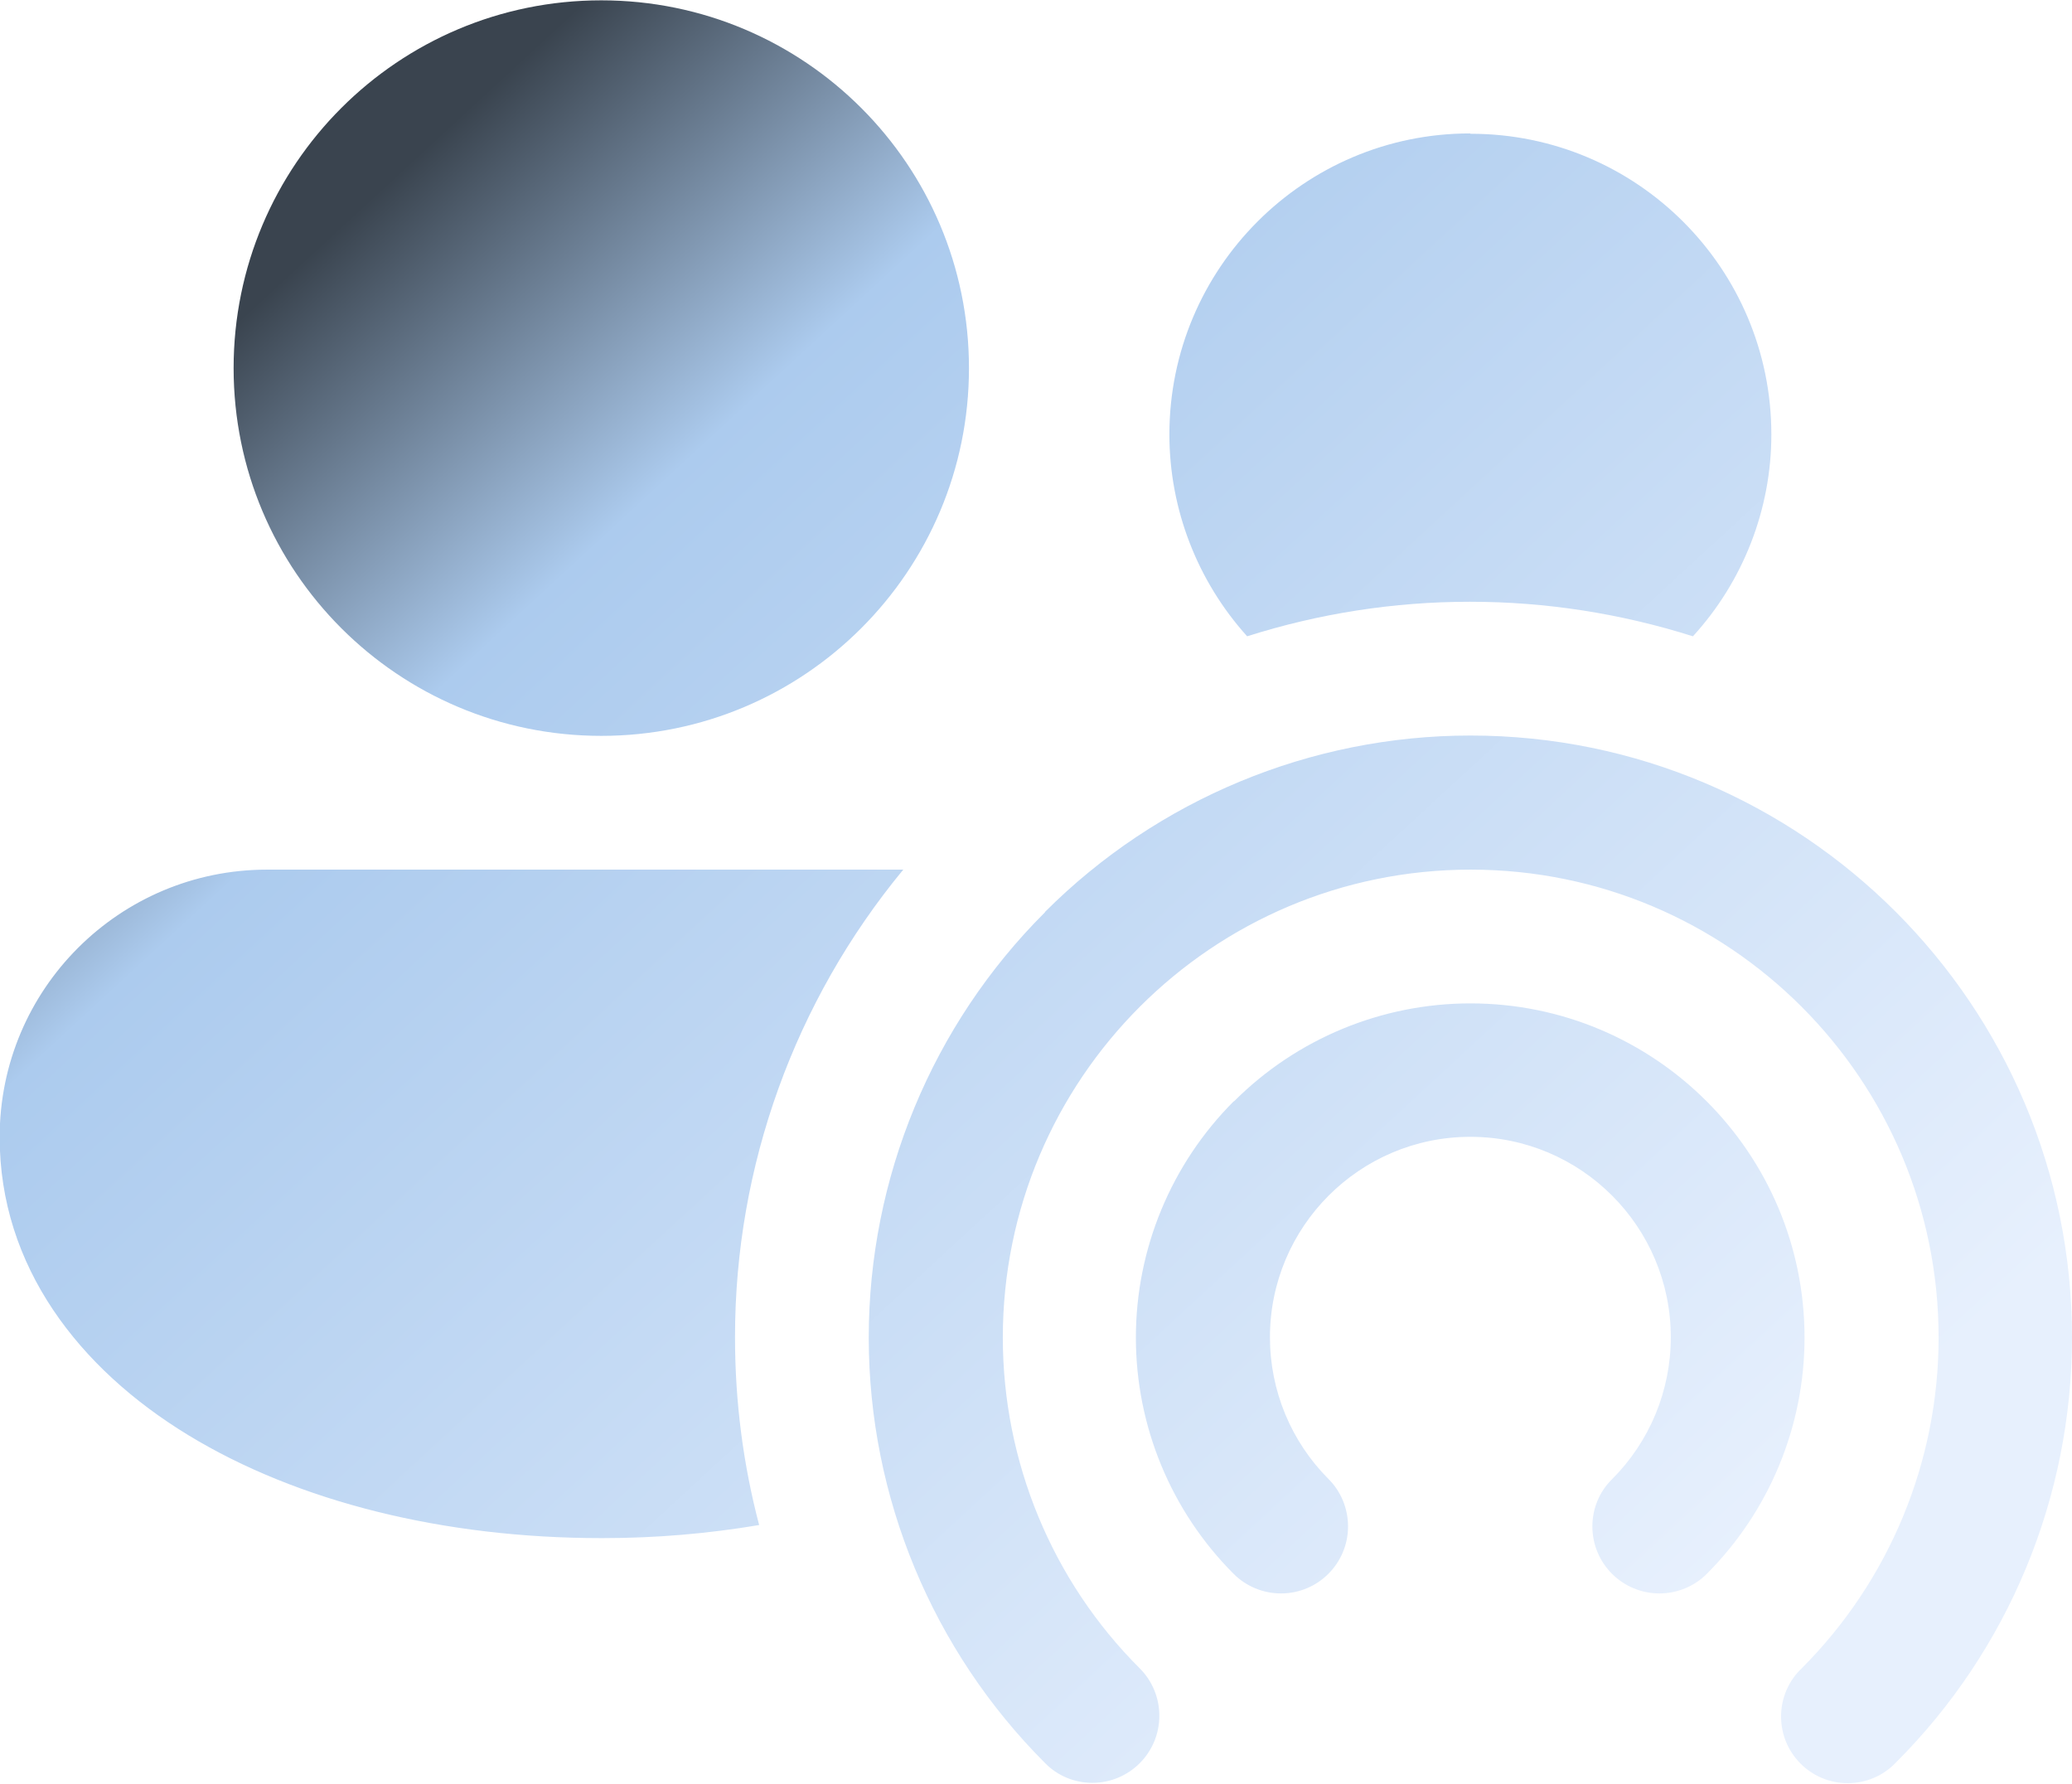
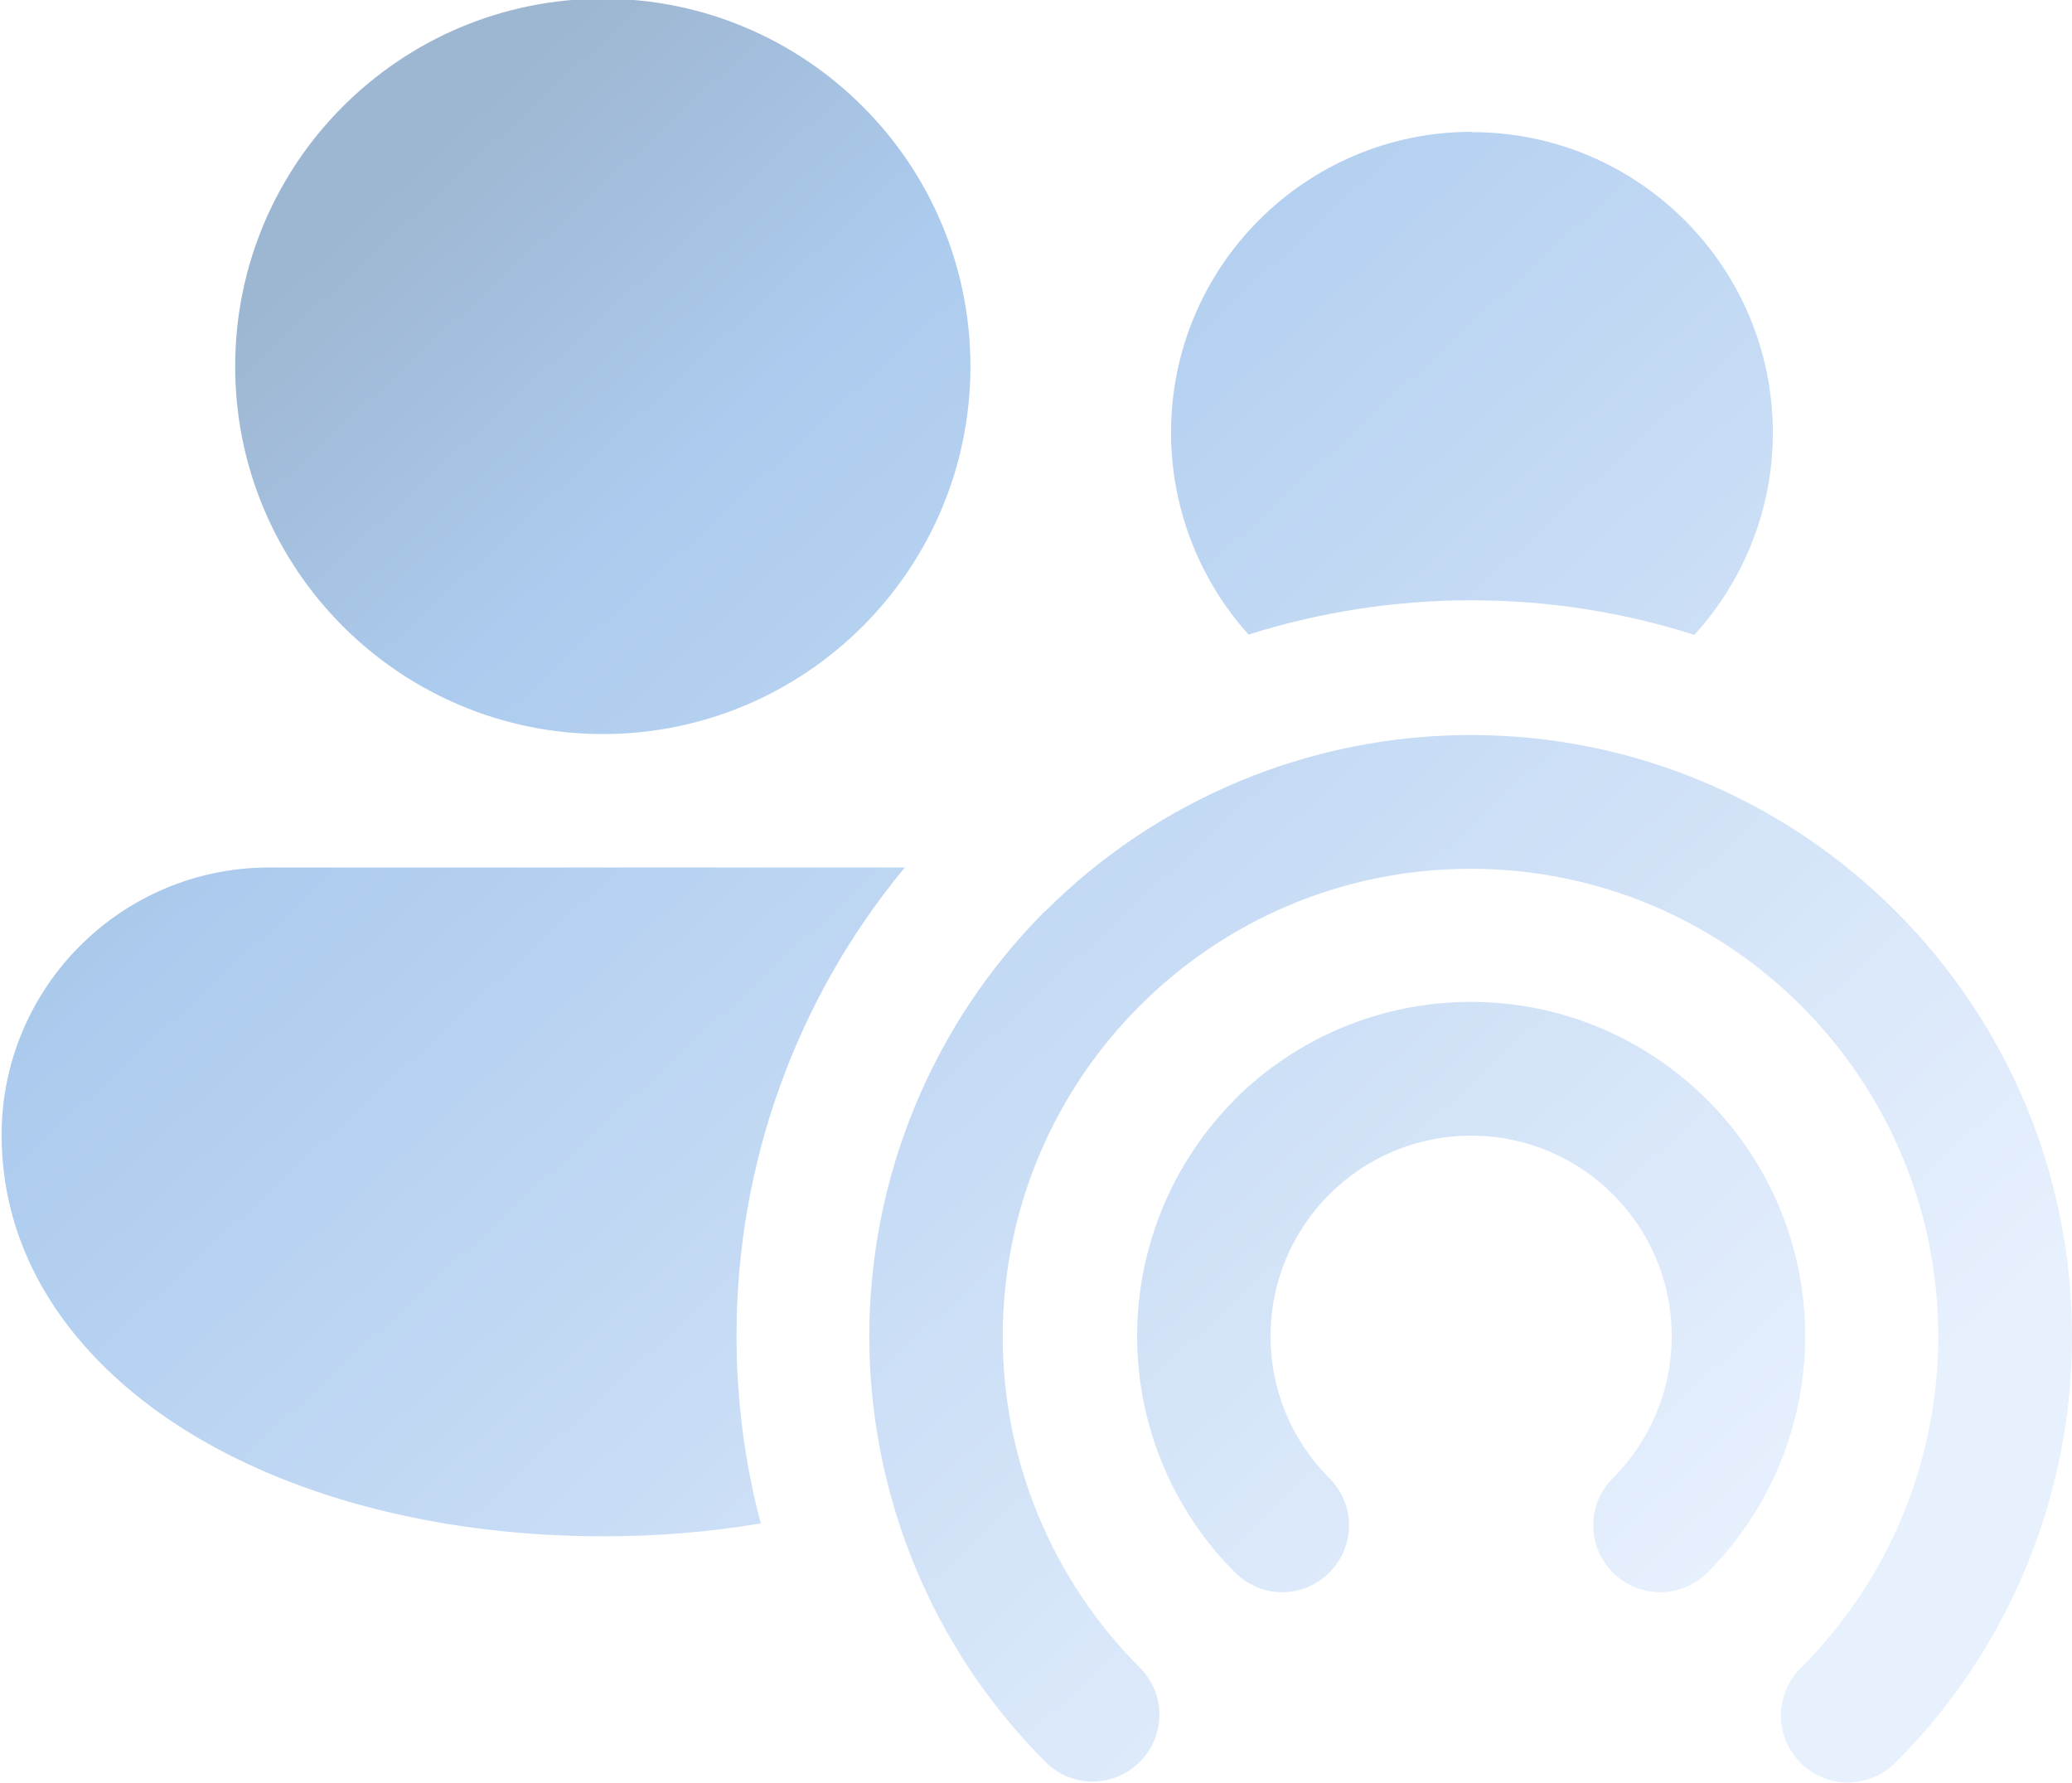
- <svg xmlns="http://www.w3.org/2000/svg" viewBox="0 0 61.82 53.19">
+ <svg xmlns="http://www.w3.org/2000/svg" viewBox="0 0 64.14 55.18">
  <defs>
-     <linearGradient id="skill-team-grad" gradientUnits="userSpaceOnUse" x1="50.35" y1="47.66" x2="11.48" y2="5.53">
+     <linearGradient id="skill-team-grad" gradientUnits="userSpaceOnUse" x1="52.23" y1="49.44" x2="11.91" y2="5.74">
      <stop offset="0" style="stop-opacity:1; stop-color:#E7F0FD" />
      <stop offset="0.788" style="stop-opacity:1; stop-color:#ACCBEE" />
-       <stop offset="1" style="stop-opacity:1; stop-color:#3A444F" />
+       <stop offset="1" style="stop-opacity:1; stop-color:#9DB6D1" />
    </linearGradient>
  </defs>
  <g>
-     <path fill="url(#skill-team-grad)" d="M31.18 27.2c3.36,-3.36 7.93,-5.26 12.69,-5.26 9.91,0 17.95,8.04 17.95,17.95 0,4.76 -1.89,9.33 -5.26,12.69 -0.37,0.39 -0.89,0.61 -1.43,0.61 -1.1,0 -1.99,-0.89 -1.99,-1.99 0,-0.54 0.22,-1.06 0.61,-1.43 2.62,-2.62 4.09,-6.17 4.09,-9.87 0,-7.71 -6.25,-13.96 -13.96,-13.96 -7.71,0 -13.96,6.25 -13.96,13.96 0,3.7 1.47,7.26 4.09,9.87 0.37,0.37 0.58,0.88 0.58,1.41 0,1.1 -0.89,2 -2,2 -0.53,0 -1.04,-0.21 -1.41,-0.59 -3.36,-3.36 -5.26,-7.93 -5.26,-12.69 0,-4.76 1.89,-9.33 5.26,-12.69m5.64 5.64c1.87,-1.87 4.41,-2.92 7.05,-2.92 5.51,0 9.97,4.47 9.97,9.97 0,2.64 -1.05,5.18 -2.92,7.05 -0.37,0.37 -0.88,0.58 -1.41,0.58 -1.1,0 -2,-0.89 -2,-2 0,-0.53 0.21,-1.04 0.59,-1.41 1.12,-1.12 1.75,-2.64 1.75,-4.23 0,-3.3 -2.68,-5.98 -5.98,-5.98 -3.3,0 -5.98,2.68 -5.98,5.98 0,1.59 0.63,3.11 1.75,4.23 0.37,0.37 0.58,0.88 0.58,1.41 0,1.1 -0.89,2 -2,2 -0.53,0 -1.04,-0.21 -1.41,-0.58 -1.87,-1.87 -2.92,-4.41 -2.92,-7.05 0,-2.64 1.05,-5.18 2.92,-7.05m-9.86 -6.91c-3.24,3.92 -5.02,8.85 -5.02,13.93 0,0.01 0,0.02 0,0.03 0,1.93 0.25,3.81 0.72,5.59 -1.54,0.26 -3.1,0.39 -4.66,0.39 -0.01,0 -0.04,0 -0.05,0 -4.69,0 -9.05,-1.08 -12.32,-3.07 -3.27,-1.99 -5.63,-5.04 -5.63,-8.89 0,-4.41 3.57,-7.98 7.98,-7.98l18.98 0zm-9.01 -25.93c6.06,0 10.97,4.91 10.97,10.97 0,6.06 -4.91,10.97 -10.97,10.97 -6.06,0 -10.97,-4.91 -10.97,-10.97 0,-6.06 4.91,-10.97 10.97,-10.97m25.93 3.98c0,0 0.01,0 0.01,0 4.96,0 8.97,4.02 8.97,8.97 0,0 0,0 0,0 0,2.23 -0.84,4.38 -2.34,6.02 -2.15,-0.68 -4.39,-1.03 -6.64,-1.03 -0,0 -0.01,0 -0.01,0 -0.01,0 -0.02,0 -0.02,0 -2.25,0 -4.49,0.35 -6.63,1.03 -1.49,-1.65 -2.32,-3.8 -2.32,-6.02 0,-4.96 4.02,-8.98 8.97,-8.98m0 0l0 0 0 0z" />
+     <path fill="url(#skill-team-grad)" d="M32.35 28.21c3.49,-3.49 8.23,-5.46 13.17,-5.46 10.28,0 18.62,8.34 18.62,18.62 0,4.94 -1.96,9.68 -5.45,13.17 -0.39,0.4 -0.93,0.63 -1.49,0.63 -1.14,0 -2.07,-0.93 -2.07,-2.07 0,-0.56 0.23,-1.1 0.63,-1.49 2.71,-2.71 4.24,-6.4 4.24,-10.24 0,-8 -6.49,-14.48 -14.48,-14.48 -8,0 -14.48,6.49 -14.48,14.48 0,3.84 1.53,7.53 4.24,10.24 0.39,0.39 0.61,0.91 0.61,1.46 0,1.14 -0.93,2.07 -2.07,2.07 -0.55,0 -1.08,-0.22 -1.46,-0.61 -3.49,-3.49 -5.45,-8.23 -5.45,-13.17 0,-4.94 1.96,-9.68 5.45,-13.17m5.85 5.85c1.94,-1.94 4.57,-3.03 7.32,-3.03 5.71,0 10.35,4.63 10.35,10.35 0,2.74 -1.09,5.38 -3.03,7.32 -0.39,0.39 -0.92,0.6 -1.46,0.6 -1.14,0 -2.07,-0.93 -2.07,-2.07 0,-0.55 0.22,-1.08 0.61,-1.46 1.16,-1.16 1.82,-2.74 1.82,-4.39 0,-3.43 -2.78,-6.21 -6.21,-6.21 -3.43,0 -6.21,2.78 -6.21,6.21 0,1.65 0.65,3.22 1.82,4.39 0.39,0.39 0.61,0.91 0.61,1.46 0,1.14 -0.93,2.07 -2.07,2.07 -0.55,0 -1.07,-0.22 -1.46,-0.61 -1.94,-1.94 -3.03,-4.57 -3.03,-7.32 0,-2.74 1.09,-5.38 3.03,-7.32m-10.23 -7.17c-3.36,4.06 -5.2,9.18 -5.2,14.46 0,0.01 0,0.02 0,0.03 0,2.01 0.26,3.95 0.75,5.8 -1.59,0.27 -3.21,0.4 -4.83,0.4 -0.01,0 -0.04,0 -0.05,0 -4.86,0 -9.39,-1.12 -12.78,-3.19 -3.39,-2.07 -5.84,-5.23 -5.84,-9.23 0,-4.57 3.71,-8.28 8.28,-8.28l19.69 0zm-9.34 -26.9c6.28,0 11.38,5.1 11.38,11.38 0,6.28 -5.1,11.38 -11.38,11.38 -6.28,0 -11.38,-5.1 -11.38,-11.38 0,-6.28 5.1,-11.38 11.38,-11.38m26.9 4.13c0,0 0.01,0 0.01,0 5.14,0 9.31,4.17 9.31,9.31 0,0 0,0 0,0 0,2.31 -0.87,4.54 -2.43,6.25 -2.23,-0.71 -4.55,-1.07 -6.89,-1.07 -0,0 -0.01,0 -0.01,0 -0.01,0 -0.02,0 -0.02,0 -2.33,0 -4.66,0.36 -6.88,1.06 -1.54,-1.71 -2.4,-3.94 -2.4,-6.25 0,-5.14 4.17,-9.31 9.31,-9.31m0 0l0 0 0 0z" />
  </g>
</svg>
